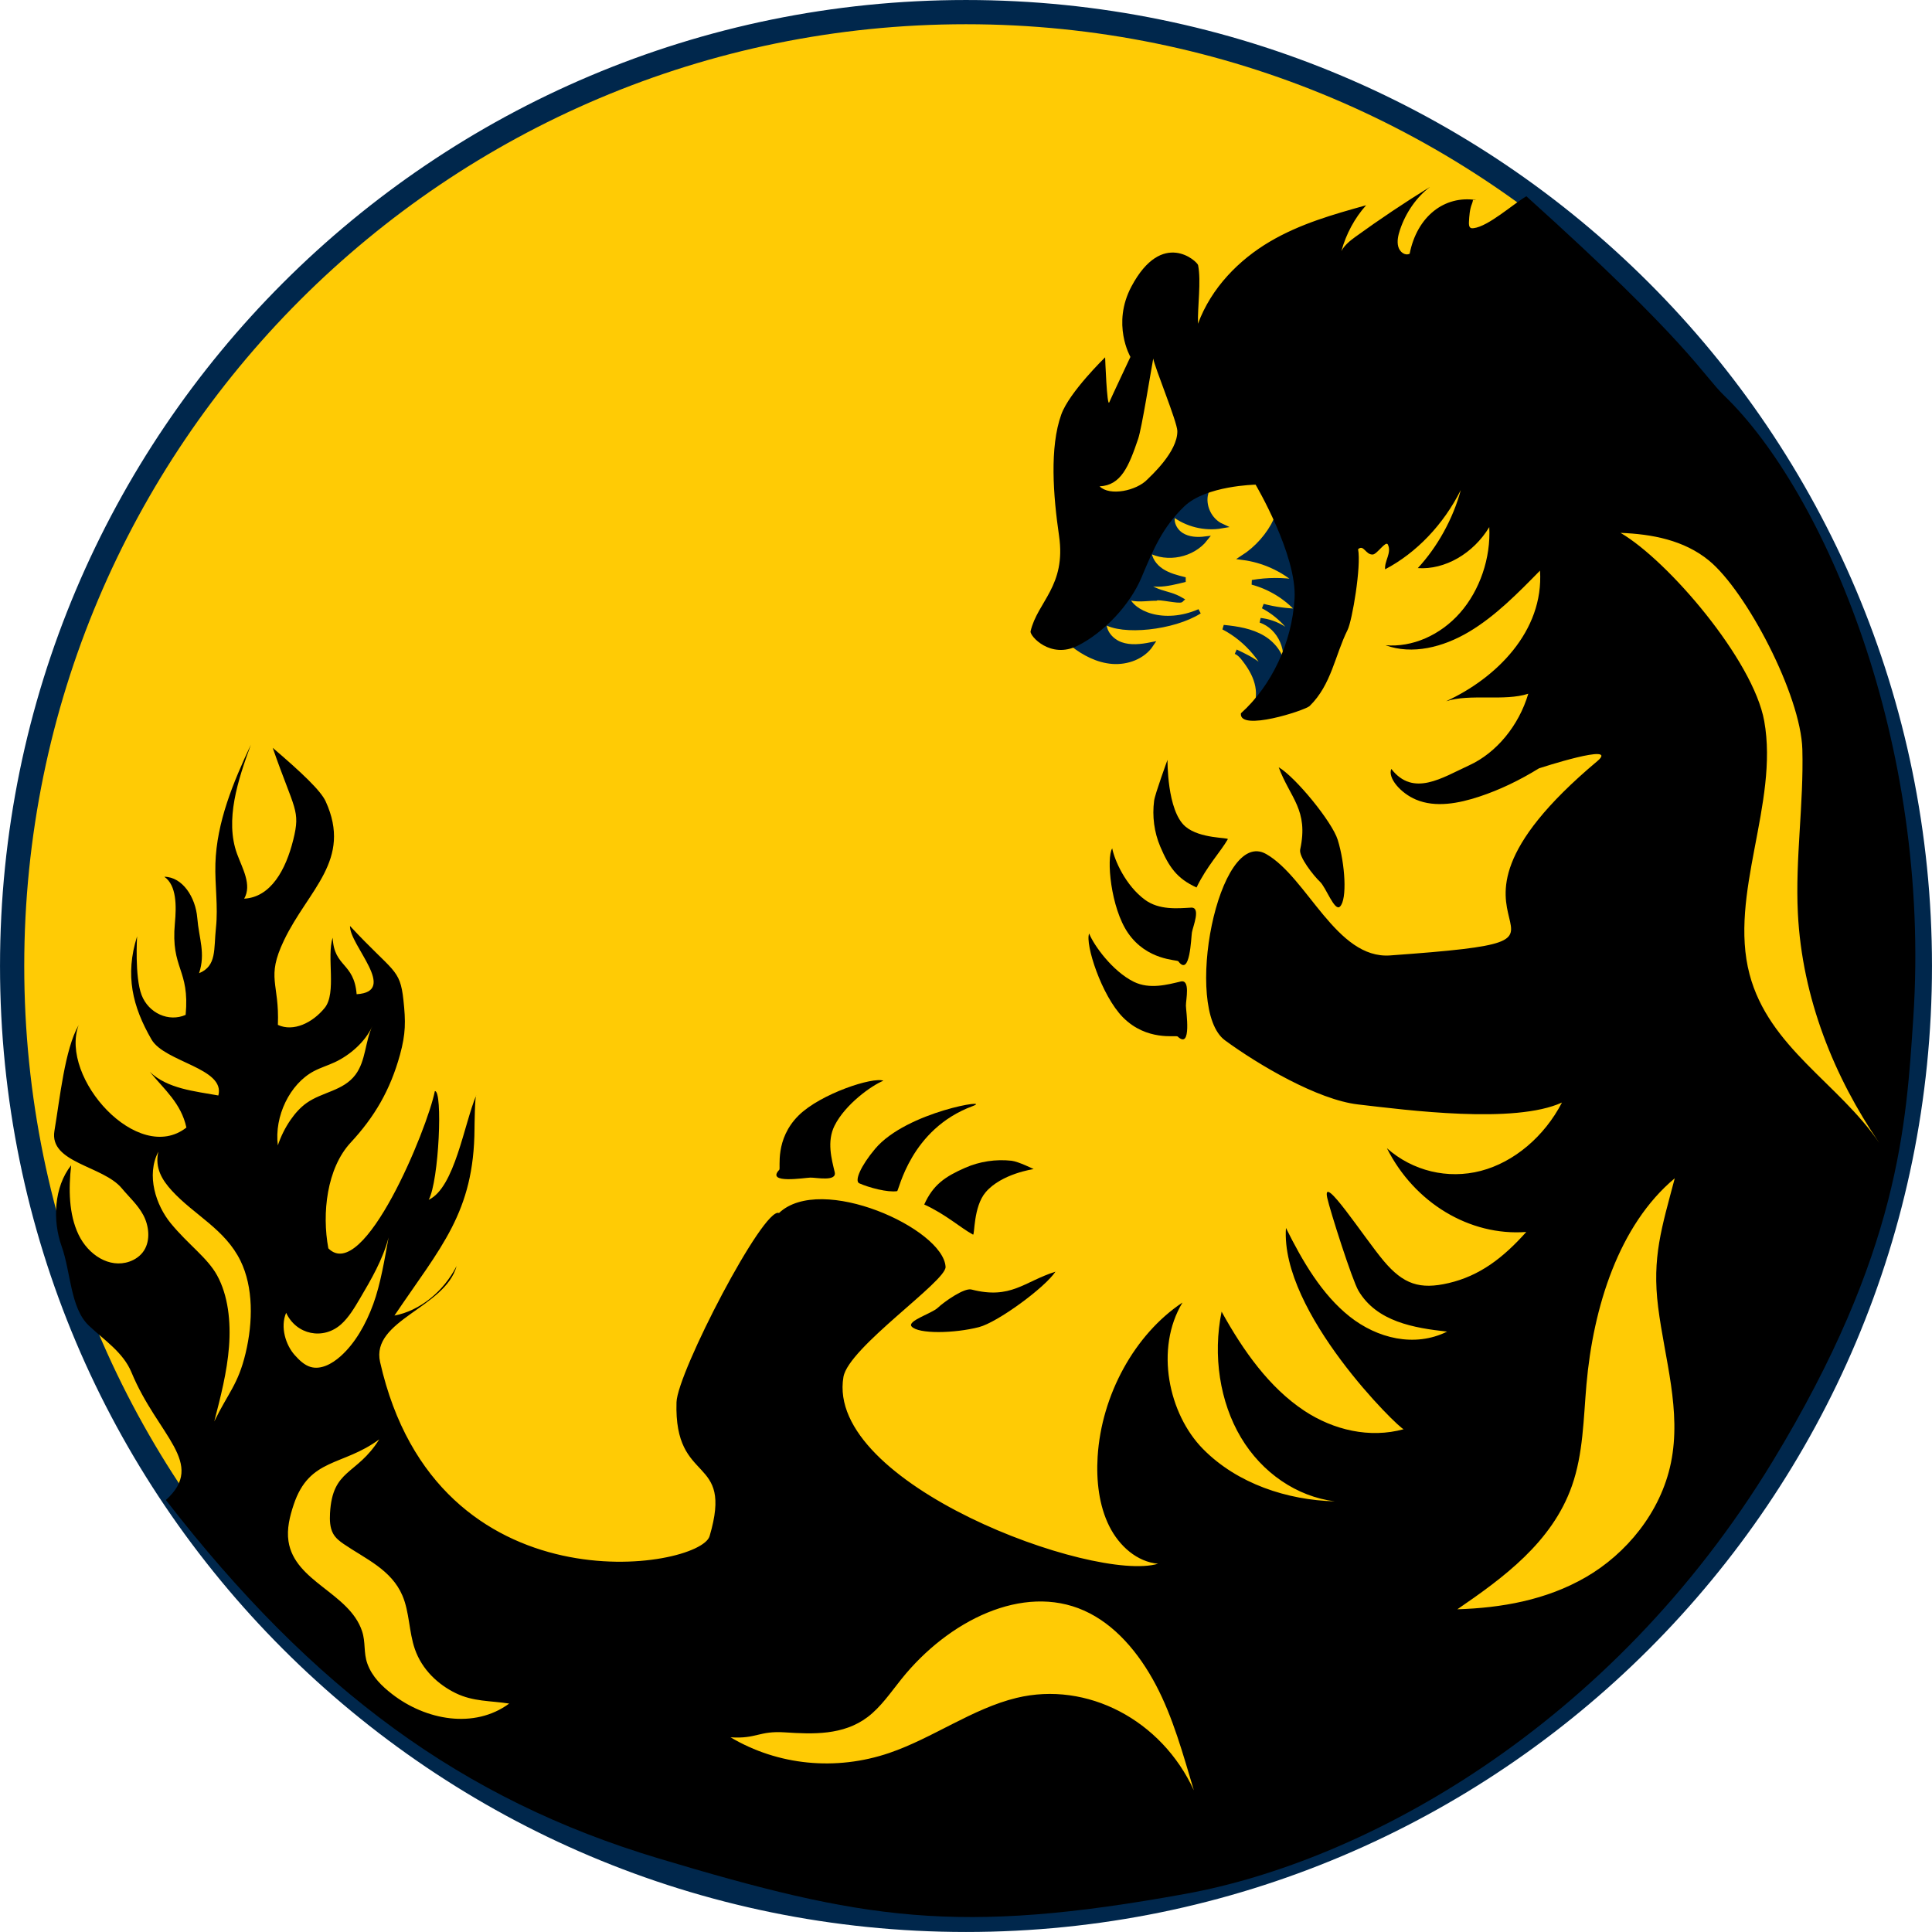
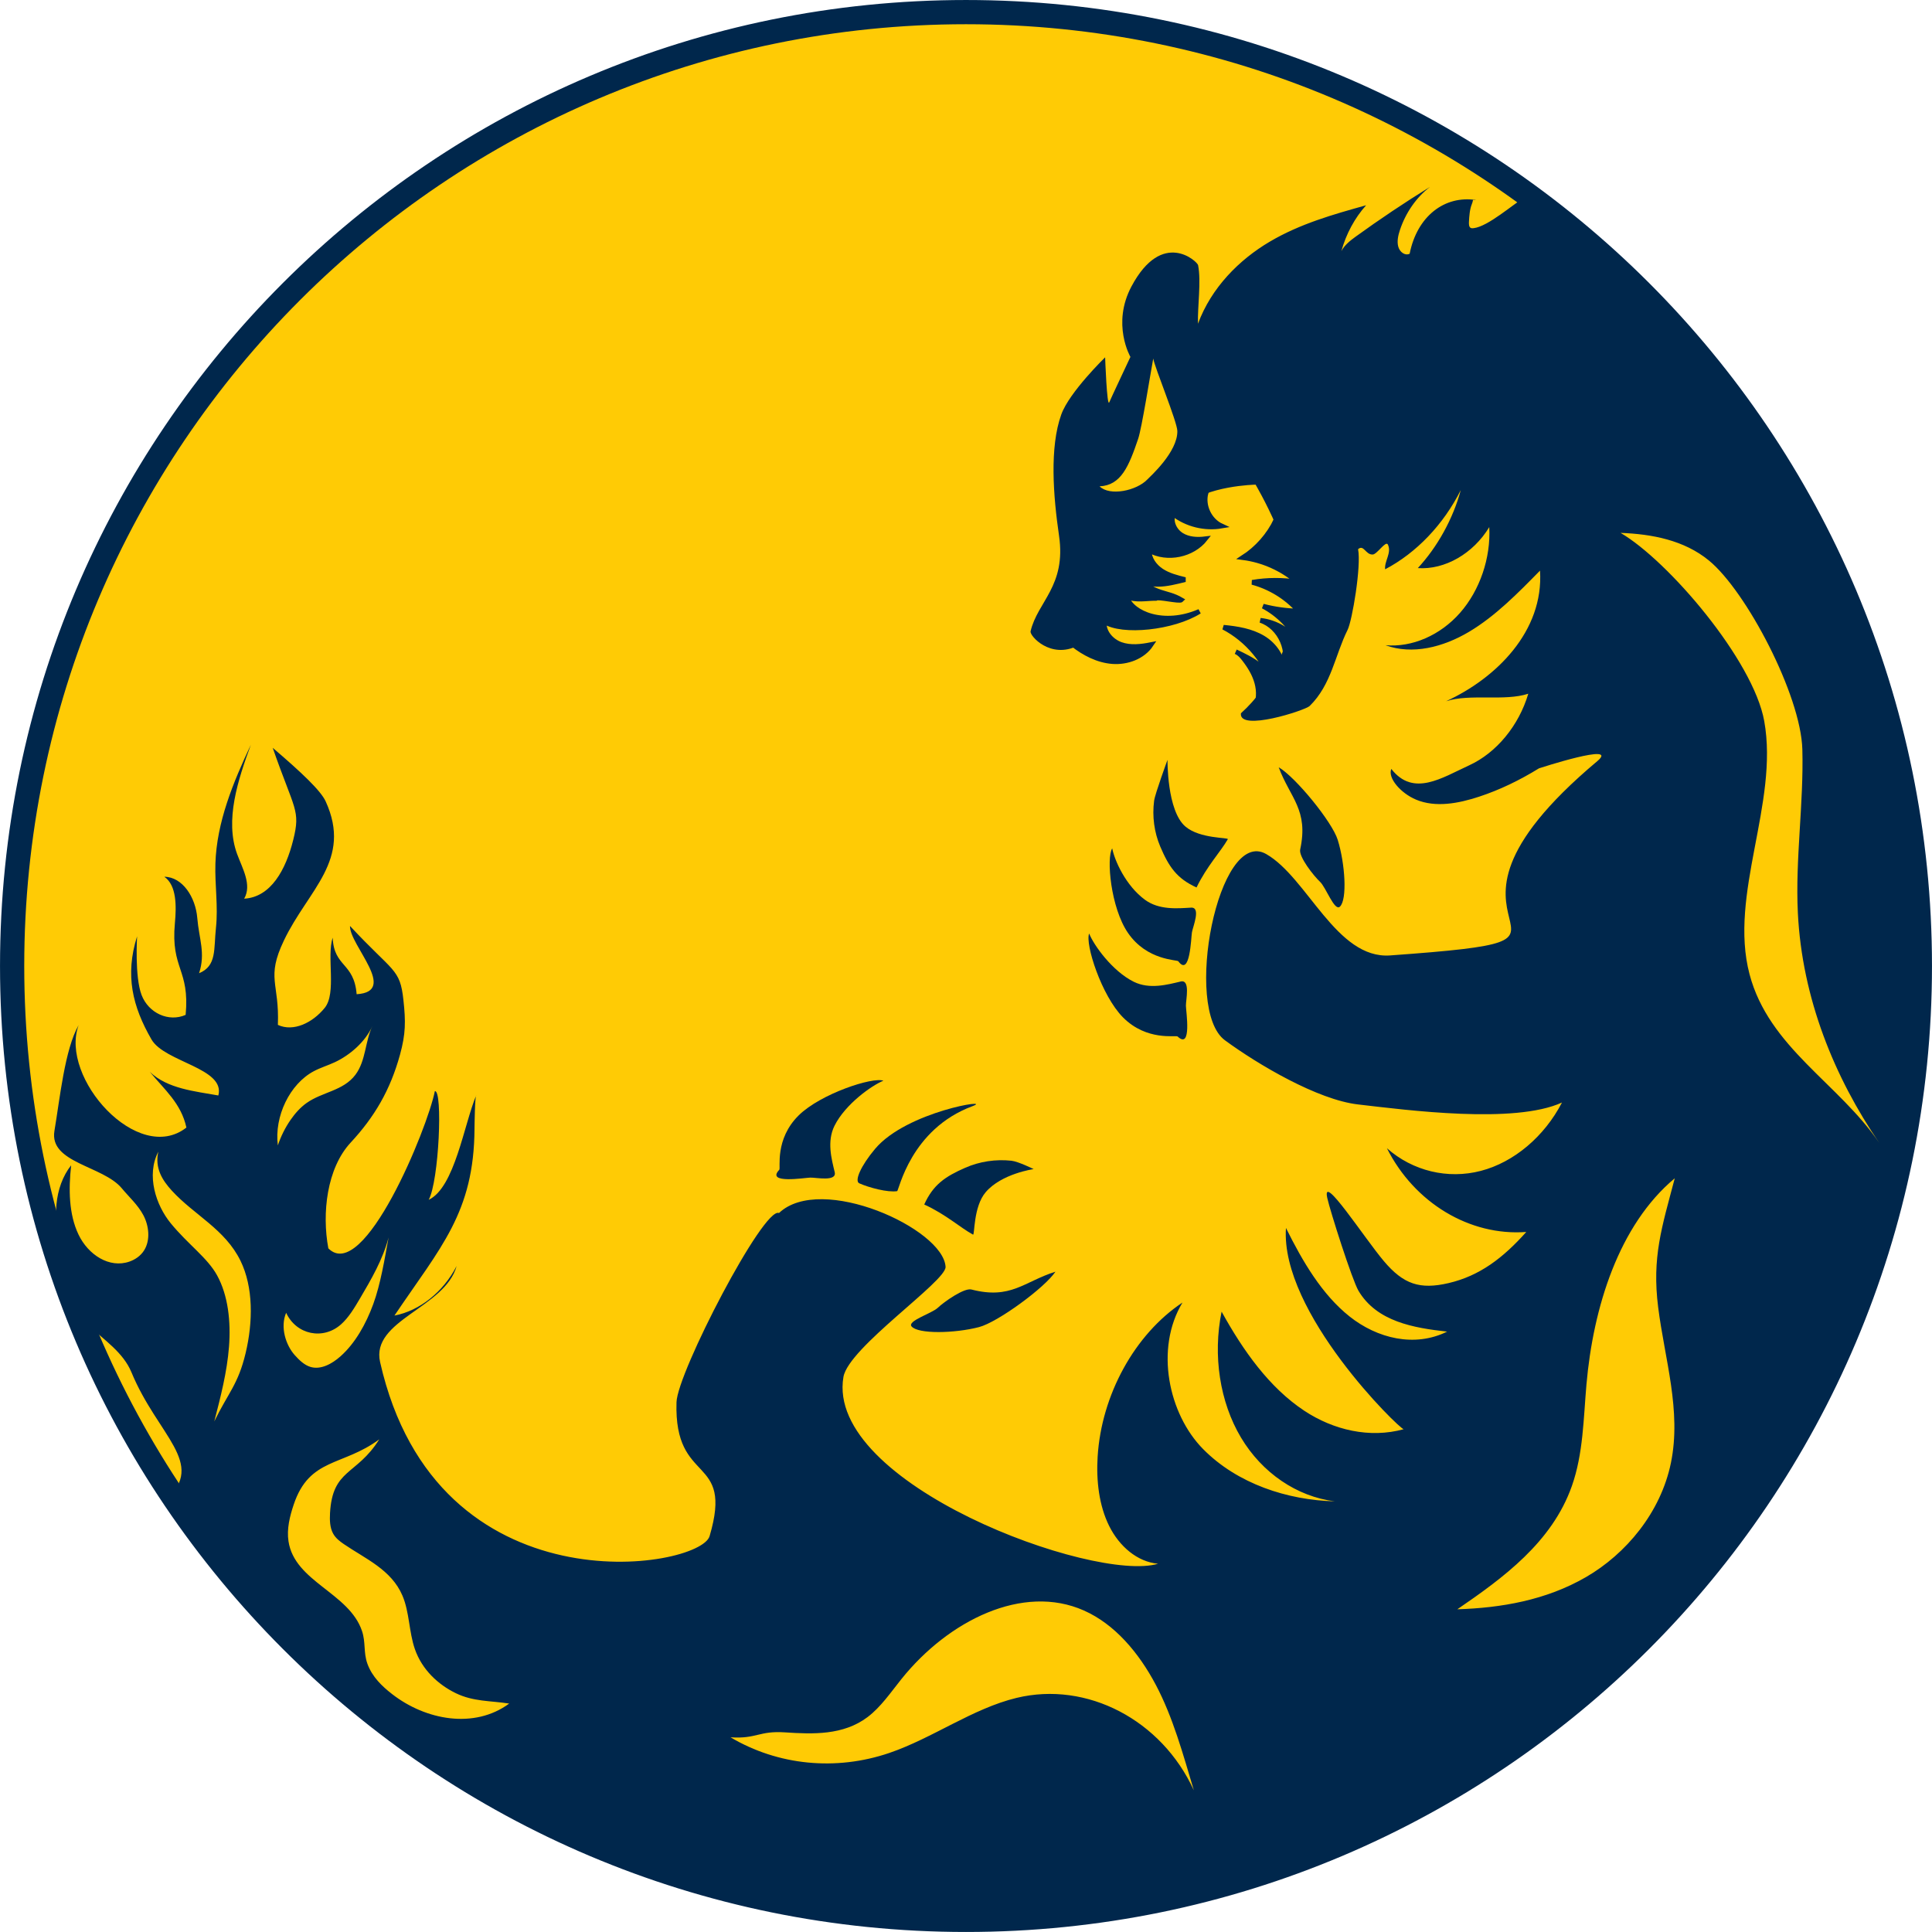
<svg xmlns="http://www.w3.org/2000/svg" width="540" height="540" version="1.1" viewBox="0 0 540 540">
  <defs>
    <clipPath id="clipPath548">
      <path transform="translate(-273.33 -316.44)" d="m0 500h500v-500h-500z" />
    </clipPath>
    <clipPath id="clipPath550">
      <path transform="translate(-311.47 -302.84)" d="m0 500h500v-500h-500z" />
    </clipPath>
    <clipPath id="clipPath552">
      <path transform="translate(-415.24 -247.28)" d="m0 500h500v-500h-500z" />
    </clipPath>
    <clipPath id="clipPath554">
      <path transform="translate(-316.5 -290.66)" d="m0 500h500v-500h-500z" />
    </clipPath>
    <clipPath id="clipPath556">
      <path transform="translate(-295.95 -245.75)" d="m0 500h500v-500h-500z" />
    </clipPath>
    <clipPath id="clipPath558">
      <path transform="translate(-291.68 -274.03)" d="m0 500h500v-500h-500z" />
    </clipPath>
    <clipPath id="clipPath560">
      <path transform="translate(-231.89 -210.68)" d="m0 500h500v-500h-500z" />
    </clipPath>
    <clipPath id="clipPath562">
      <path transform="translate(-250.84 -206.71)" d="m0 500h500v-500h-500z" />
    </clipPath>
    <clipPath id="clipPath564">
      <path transform="translate(-298.12 -261.23)" d="m0 500h500v-500h-500z" />
    </clipPath>
    <clipPath id="clipPath566">
      <path transform="translate(-223.46 -205.79)" d="m0 500h500v-500h-500z" />
    </clipPath>
    <clipPath id="clipPath568">
      <path transform="translate(-269.69 -184.92)" d="m0 500h500v-500h-500z" />
    </clipPath>
  </defs>
  <circle transform="translate(-8290.3 -64.912)" cx="8560.3" cy="334.91" r="266.61" fill="#ffcb05" stroke="#00274c" stroke-width="6.771" />
  <g transform="translate(-8290.3 -64.912)">
    <g fill="#00274c" stroke="#00274c">
      <path transform="matrix(1.3333 0 0 -1.3333 8590.1 244.99)" d="m27.95 31.716c-0.708-2.691 0.747-5.763 3.278-6.925-3.541-0.611-7.314 0.323-10.129 2.511-0.642-1.595 0.272-3.491 1.727-4.403 1.454-0.911 3.291-1.012 5.005-0.795-2.692-3.421-7.974-4.512-11.778-2.432-0.03-1.751 1.14-3.339 2.611-4.296 1.47-0.957 3.215-1.397 4.924-1.82-3.951-0.981-7.58-1.927-10.503 0.854 4.446-4.338 6.38-3.157 9.714-5.101-0.38-0.396-4.91 0.716-5.29 0.321-2.106 2e-3 -4.319-0.52-6.211 0.382 1.049-3.53 7.807-6.371 15.291-3.116-5.475-3.465-16.241-4.593-19.936-2.133-0.26-2.115 1.435-4.079 3.449-4.798 2.012-0.719 4.246-0.459 6.352-0.039-1.713-2.566-5.028-3.782-8.107-3.547-3.079 0.234-5.931 1.728-8.347 3.621l7.962 23.055z" clip-path="url(#clipPath548)" stroke-width="1" />
      <path transform="matrix(1.3333 0 0 -1.3333 8641 263.13)" d="m4.482 39.688c-1.524-3.202-3.964-5.975-6.959-7.91 4.223-0.55 8.26-2.365 11.451-5.145-3.133 0.511-6.357 0.495-9.494-0.044 3.756-1.008 7.193-3.131 9.754-6.027-2.527 0.047-5.047 0.394-7.487 1.031 3.314-1.754 6.033-4.58 7.647-7.946-1.814 2.75-4.907 4.625-8.208 4.977 4.197-1.382 6.511-6.71 4.654-10.718 0.262 2.857-1.64 5.563-4.104 7.039-2.465 1.478-5.406 1.943-8.279 2.224 5.034-2.618 8.866-7.294 10.612-12.665-0.355 1.873-1.583 3.487-3.072 4.684-1.488 1.199-3.235 2.032-4.966 2.853 0.718-0.29 1.248-0.899 1.722-1.507 1.169-1.498 2.19-3.146 2.693-4.977s0.449-3.869-0.446-5.557l2.718-0.314 12.843 18.279z" clip-path="url(#clipPath550)" />
    </g>
-     <g fill="#00274c icc-color(sRGB-IEC61966-2, 0.1, 0, 0.153, 0.298)">
+     <g fill="#00274c">
      <path transform="matrix(1.3333 0 0 -1.3333 8647.7 279.37)" d="m0 0c3.472-2.008 11.191-11.4 12.375-15.215 1.546-4.989 2.03-12.53 0.453-14.003-1.124-1.05-2.922 4.051-4.167 5.213-1.318 1.23-4.487 5.242-4.158 6.766 1.804 8.333-2.102 10.79-4.503 17.239" clip-path="url(#clipPath554)" />
      <path transform="matrix(1.3333 0 0 -1.3333 8614.6 301.54)" d="m0 0c1.783-4.187 3.432-6.681 7.601-8.567 2.171 4.485 5.054 7.492 6.558 10.115 0.223 0.389-5.851 0.056-8.9 2.666-3.887 3.327-3.743 13.976-3.743 13.976s-2.62-7.146-2.806-8.574c-0.426-3.25 9e-3 -6.606 1.29-9.616" clip-path="url(#clipPath558)" />
      <path transform="matrix(1.3333 0 0 -1.3333 8623.2 318.6)" d="m0 0c2.137 0.125 0.384-3.977 0.184-5.195-0.187-1.136-0.375-9.403-2.851-6.053-0.266 0.36-6.542 0.119-10.548 5.939-3.637 5.285-4.567 15.751-3.313 17.732 0.507-2.532 2.808-7.787 6.864-10.773 2.976-2.19 6.846-1.815 9.664-1.65" clip-path="url(#clipPath564)" />
      <path transform="matrix(1.3333 0 0 -1.3333 8620.3 339.25)" d="m0 0c2.084 0.495 1.081-3.843 1.1-5.075 0.016-1.15 1.292-9.31-1.741-6.447-0.326 0.307-6.47-1.021-11.449 4.004-4.519 4.562-7.98 15.414-7.096 17.58 0.949-2.402 4.84-7.892 9.367-10.121 3.321-1.635 7.069-0.593 9.819 0.059" clip-path="url(#clipPath556)" />
      <path transform="matrix(1.3333 0 0 -1.3333 8585.3 420.35)" d="m0 0c-2.221-3.355-12.122-10.61-16.031-11.621-5.112-1.323-12.732-1.486-14.124 0.139-0.992 1.158 4.247 2.725 5.488 3.91 1.314 1.255 5.536 4.225 7.052 3.835 8.285-2.138 10.984 1.629 17.615 3.737" clip-path="url(#clipPath568)" />
      <path transform="matrix(1.3333 0 0 -1.3333 8560.1 391.3)" d="m0 0c-4.214-1.85-6.721-3.533-8.606-7.705 4.529-2.067 7.571-4.869 10.221-6.311 0.392-0.213 0.034 5.807 2.654 8.882 3.337 3.92 10.065 4.85 10.065 4.85s-3.206 1.594-4.646 1.752c-3.277 0.358-6.659-0.138-9.688-1.468" clip-path="url(#clipPath562)" />
      <path transform="matrix(1.3333 0 0 -1.3333 8534.9 386.01)" d="m0 0c-2.985-3.542-4.398-6.756-3.317-7.234 2.045-0.907 5.939-1.949 7.926-1.64 0.377 0.059 2.771 12.984 15.813 17.818 4.615 1.71-13.774-1.056-20.422-8.944" clip-path="url(#clipPath560)" />
      <path transform="matrix(1.3333 0 0 -1.3333 8523.6 392.52)" d="m0 0c0.492-2.062-3.877-1.119-5.119-1.152-1.159-0.032-9.389-1.397-6.493 1.646 0.311 0.328-1.008 6.407 4.074 11.408 4.613 4.539 15.565 8.107 17.744 7.255-2.424-0.97-7.971-4.898-10.232-9.416-1.661-3.314-0.622-7.02 0.026-9.741" clip-path="url(#clipPath566)" />
    </g>
-     <path transform="matrix(1.3333 0 0 -1.3333 8779.3 337.21)" d="m0 0c-4.415 16.76 6.188 35.841 3.08 53.077-2.305 12.78-20.151 33.629-30.117 39.442 6.571-0.246 13.307-1.513 18.519-5.787 7.83-6.417 19.285-28.221 19.59-39.613 0.306-11.391-1.503-22.934-0.94-34.294 0.888-17.905 7.69-34.484 17.061-48.184-8.475 12.484-23.144 19.987-27.193 35.359m-19.157-69.795c1.365-10.869 4.924-21.697 2.677-32.643-2.138-10.414-9.417-19.083-17.802-23.942-8.386-4.859-17.825-6.465-26.972-6.75 9.574 6.56 19.845 14.024 24.014 25.855 2.382 6.761 2.425 14.097 3.05 21.239 1.419 16.219 6.782 33.456 18.516 43.26-2.744-10.382-4.796-16.571-3.483-27.019m-97.333-101.29c-6.758 14.77-22.414 22.939-37.15 19.384-9.231-2.227-17.592-8.442-26.68-11.542-11.2-3.821-23.356-2.624-33.294 3.276 5.506-0.366 5.908 1.401 11.414 1.035 5.863-0.389 12.219-0.634 17.31 3.202 2.761 2.08 4.842 5.155 7.087 7.957 9.841 12.289 25.483 20.08 38.282 14.38 6.458-2.875 11.48-8.816 15.064-15.588 3.584-6.77 5.705-14.54 7.967-22.104m-168.08 20.185c-2.114 1.643-4.182 3.619-5.169 6.354-0.851 2.36-0.329 4.476-1.131 6.86-2.701 8.041-14.13 10.3-15.414 18.824-0.389 2.578 0.273 5.224 1.094 7.677 3.303 9.873 10.253 7.993 17.934 13.679-4.774-7.622-9.805-6.112-10.321-15.487-0.081-1.463-0.029-3.019 0.641-4.248 0.53-0.972 1.386-1.628 2.237-2.211 4.507-3.085 9.983-5.355 12.307-10.818 1.476-3.466 1.355-7.605 2.599-11.194 1.501-4.328 4.882-7.453 8.574-9.25 3.694-1.796 7.226-1.561 11.202-2.181-7.279-5.368-17.465-3.517-24.553 1.995m-34.182 72.815c0.409 5.292-0.188 10.749-2.494 14.951-2.035 3.707-6.024 6.425-9.703 10.903-3.123 3.8-5.197 10.073-2.621 15.025-0.772-3.418 0.813-5.957 2.834-8.165 4.691-5.126 11.155-8.07 14.398-14.712 2.697-5.525 2.637-12.783 1.065-19.361-1.572-6.579-3.659-8.317-6.567-14.3 1.335 5.158 2.679 10.367 3.088 15.659m17.771 57.751c1.426 0.758 2.947 1.205 4.4 1.883 3.127 1.458 6.399 4.244 7.908 7.623-1.567-3.211-1.357-7.304-3.583-10.256-2.545-3.377-6.928-3.576-10.223-5.905-1.305-0.924-2.429-2.182-3.385-3.57-1.113-1.614-2.011-3.418-2.653-5.321-0.773 6.102 2.511 12.877 7.536 15.546m5.73-53.051c1.599 1.428 2.795 3.444 3.959 5.419 2.367 4.019 4.777 8.139 5.994 12.789-0.813-4.435-1.674-9.776-3.216-13.982-1.541-4.206-3.787-8.187-6.833-10.913-1.876-1.68-4.211-2.877-6.312-2.254-1.293 0.383-2.356 1.409-3.32 2.488-1.867 2.09-3.083 5.858-1.795 8.861 2.119-4.601 7.752-5.778 11.523-2.408m169 177.09c-2.243-2.337-7.849-3.554-10.001-1.429 4.502 0.205 6.124 4.168 8.093 9.977 0.768 2.267 2.596 13.825 3.157 16.812 0.264-1.749 5.018-13.252 5.053-15.189 0.077-4.386-5.669-9.512-6.302-10.171m160.58-112.89c3.84 57.98-18.782 110.33-39.599 130.44-4.654 4.497-7.181 10.915-41.514 41.833-2.806-1.659-7.991-6.34-11.063-6.692-0.22-0.026-0.454-0.044-0.64 0.077-0.343 0.222-0.357 0.781-0.331 1.248 0.07 1.269 0.146 2.574 0.617 3.755 0.469 1.179-0.188 0.74 0.912 0.816-6.7 1.05-12.42-3.466-13.96-11.253-0.975-0.483-2.076 0.354-2.386 1.473-0.308 1.118-0.028 2.378 0.353 3.519 1.211 3.633 3.464 6.86 6.302 9.023-5.318-3.284-10.545-6.784-15.668-10.491-1.079-0.782-2.312-1.774-2.924-2.997 0.995 3.605 2.801 6.968 5.197 9.633-6.883-1.921-13.847-3.877-20.227-7.647s-12.218-9.605-15.021-17.191c-0.116 3.538 0.704 8.876 0.022 12.286-0.151 0.758-7.5 7.653-13.96-4.452-4.217-7.904-0.225-14.787-0.225-14.787s-4.181-8.88-4.428-9.505c-0.494-1.253-0.874 9.416-0.874 9.416s-7.501-7.283-9.191-11.98c-2.479-6.888-1.694-17.033-0.472-25.414 1.539-10.564-4.525-13.823-5.965-20.04-0.22-0.949 4.18-5.887 9.874-3.021 5.484 2.761 10.952 8.514 13.39 14.333 2.55 6.088 4.433 10.51 8.959 14.878 4.525 4.368 14.948 4.554 14.948 4.554s8.719-14.787 8.166-23.939c-0.552-9.152-4.791-18.197-11.243-23.99-0.493-3.925 13.476 0.619 14.402 1.522 4.584 4.478 5.306 10.638 7.958 15.956 0.968 1.939 2.898 13.382 2.2 16.918 1.195 1.07 1.566-1.192 3.073-1.112 0.925 0.047 2.739 2.991 3.176 2.083 0.837-1.736-0.769-3.45-0.578-5.183 6.562 3.443 12.232 9.384 15.858 16.612-1.62-6.049-4.936-11.978-9.007-16.361 5.663-0.387 11.619 3.031 14.981 8.597 0.338-6.464-1.972-13.246-6.121-17.967-4.148-4.72-10.053-7.286-15.64-6.796 5.622-2.047 12.052-0.443 17.538 2.823 5.484 3.267 10.207 8.069 14.86 12.818 0.827-12.736-9.246-22.595-19.702-27.387 5.009 1.638 12.233-0.061 17.242 1.578-1.972-6.687-6.688-12.399-12.391-15.01-5.703-2.61-11.708-6.694-16.324-0.752-0.79-1.896 1.96-5.08 5.174-6.434 4.129-1.742 8.98-0.782 13.226 0.612 4.339 1.424 8.54 3.464 12.56 5.944 0 0 17.079 5.581 12.213 1.498-44.017-36.929 9.232-36.929-43.421-40.719-11.265-0.812-17.322 16.293-25.97 21.248-10.058 5.762-17.513-32.54-8.652-39.042 6.999-5.135 19.446-12.466 27.886-13.443 10.343-1.197 32.813-4.16 42.762 0.4-3.702-7.151-10.068-12.516-16.998-14.325-6.932-1.81-14.308-0.034-19.698 4.744 5.772-11.474 17.373-18.446 29.213-17.554-4.858-5.45-9.768-9.194-16.271-10.714-6.048-1.414-9.489-0.252-13.606 4.629-4.117 4.882-13.036 18.723-11.844 13.222 0.579-2.663 5.221-17.237 6.547-19.468 3.86-6.496 11.624-7.787 18.578-8.559-6.811-3.374-14.667-1.422-20.451 3.177s-9.829 11.503-13.331 18.552c-1.22-17.741 23.721-42.073 24.675-42.188-7.091-1.957-14.694-0.19-20.827 3.866-7.323 4.843-12.811 12.574-17.339 20.78-1.878-9.174-0.374-18.956 4.056-26.383 4.428-7.427 11.72-12.39 19.664-13.384-9.895 0.259-20.407 3.656-27.62 10.98-7.214 7.322-10.148 21.008-4.299 30.698-10.004-6.65-16.995-19.354-17.791-32.325-0.311-5.072 0.302-10.257 2.425-14.528 2.124-4.269 5.895-7.512 10.243-7.908-13.441-4.011-69.782 16.725-65.954 39.16 1.053 6.178 21.591 20.065 21.411 23.085-0.477 8.006-26.111 19.647-34.919 11.28-3.207 1.457-21.293-33.428-21.487-39.655-0.551-17.678 12.055-10.753 6.937-28.081-2.053-6.95-57.209-16.045-69.073 36.488-1.986 8.788 13.636 11.368 16.042 20.142-2.778-5.428-7.747-9.39-13.035-10.392 9.691 14.377 16.697 21.585 16.784 39.221 2e-3 0.342 0.079 6.933 0.374 6.991-2.586-6.151-4.512-19.37-9.979-21.948 2.157 3.925 2.989 23.048 1.29 22.784-1.544-7.834-14.923-40.442-22.326-32.955-1.377 7.355-0.316 16.788 4.679 22.168s8.296 10.994 10.336 18.403c1.22 4.431 1.211 7.003 0.724 11.494-0.722 6.685-2.1 5.715-11.2 15.515-0.102-4.037 10.207-13.777 1.395-14.306-0.557 6.722-4.738 5.595-5.023 11.844-1.308-3.958 0.864-11.578-1.671-14.708-2.534-3.132-6.563-5.084-9.819-3.568 0.354 8.872-2.538 9.735 1.274 17.712 5.097 10.662 14.361 16.824 8.747 29.141-1.031 2.259-5.033 6.038-11.104 11.231 4.575-13.161 5.868-12.994 4.306-19.288-1.563-6.294-4.704-12.026-10.288-12.337 1.664 2.901-0.369 6.334-1.484 9.37-2.597 7.077 0.156 15.488 2.885 22.902-3.69-7.862-7.168-16.216-7.432-24.924-0.135-4.502 0.599-8.963 0.114-13.459-0.486-4.495 0.208-7.98-3.539-9.516 1.395 4.199-0.018 7.231-0.375 11.583-0.358 4.352-3.097 8.605-6.906 8.639 2.594-1.802 2.546-6.135 2.212-9.733-0.894-9.644 3.151-9.577 2.255-19.221-3.537-1.563-7.771 0.347-9.236 4.166-1.465 3.818-0.943 12.303-0.943 12.303-2.578-8.179-0.954-14.729 3.017-21.619 2.752-4.775 15.532-5.989 14.018-11.746-4.859 0.883-10.688 1.394-14.375 4.966 3.081-3.76 6.567-6.588 7.678-11.69-10.144-7.955-26.65 10.433-22.597 21.468-2.911-5.105-3.93-15.425-5.068-22.164-1.136-6.738 10.187-7.294 14.122-12.039 1.531-1.845 3.336-3.43 4.505-5.61 1.168-2.18 1.554-5.241 0.152-7.432-0.739-1.154-1.876-1.909-3.049-2.32-4.217-1.474-8.657 1.42-10.689 5.678-2.031 4.256-2.096 9.52-1.535 14.513-3.619-4.579-3.929-11.575-1.994-16.993 1.934-5.418 1.809-12.919 5.693-16.611 3.184-3.027 7.201-5.586 8.942-9.801 5.517-13.354 15.766-19.049 7.215-26.769 30.87-39.851 62.232-62.825 103.28-75.128 42.855-12.842 62.561-16.163 110.56-7.413 37.213 6.784 88.985 34.675 122.98 90.63 26.628 43.828 28.019 70.699 29.493 92.952" clip-path="url(#clipPath552)" fill="#00274c icc-color(sRGB-IEC61966-2, 0.1, 0, 0.153, 0.298)" />
+     <path transform="matrix(1.3333 0 0 -1.3333 8779.3 337.21)" d="m0 0c-4.415 16.76 6.188 35.841 3.08 53.077-2.305 12.78-20.151 33.629-30.117 39.442 6.571-0.246 13.307-1.513 18.519-5.787 7.83-6.417 19.285-28.221 19.59-39.613 0.306-11.391-1.503-22.934-0.94-34.294 0.888-17.905 7.69-34.484 17.061-48.184-8.475 12.484-23.144 19.987-27.193 35.359m-19.157-69.795c1.365-10.869 4.924-21.697 2.677-32.643-2.138-10.414-9.417-19.083-17.802-23.942-8.386-4.859-17.825-6.465-26.972-6.75 9.574 6.56 19.845 14.024 24.014 25.855 2.382 6.761 2.425 14.097 3.05 21.239 1.419 16.219 6.782 33.456 18.516 43.26-2.744-10.382-4.796-16.571-3.483-27.019m-97.333-101.29c-6.758 14.77-22.414 22.939-37.15 19.384-9.231-2.227-17.592-8.442-26.68-11.542-11.2-3.821-23.356-2.624-33.294 3.276 5.506-0.366 5.908 1.401 11.414 1.035 5.863-0.389 12.219-0.634 17.31 3.202 2.761 2.08 4.842 5.155 7.087 7.957 9.841 12.289 25.483 20.08 38.282 14.38 6.458-2.875 11.48-8.816 15.064-15.588 3.584-6.77 5.705-14.54 7.967-22.104m-168.08 20.185c-2.114 1.643-4.182 3.619-5.169 6.354-0.851 2.36-0.329 4.476-1.131 6.86-2.701 8.041-14.13 10.3-15.414 18.824-0.389 2.578 0.273 5.224 1.094 7.677 3.303 9.873 10.253 7.993 17.934 13.679-4.774-7.622-9.805-6.112-10.321-15.487-0.081-1.463-0.029-3.019 0.641-4.248 0.53-0.972 1.386-1.628 2.237-2.211 4.507-3.085 9.983-5.355 12.307-10.818 1.476-3.466 1.355-7.605 2.599-11.194 1.501-4.328 4.882-7.453 8.574-9.25 3.694-1.796 7.226-1.561 11.202-2.181-7.279-5.368-17.465-3.517-24.553 1.995m-34.182 72.815c0.409 5.292-0.188 10.749-2.494 14.951-2.035 3.707-6.024 6.425-9.703 10.903-3.123 3.8-5.197 10.073-2.621 15.025-0.772-3.418 0.813-5.957 2.834-8.165 4.691-5.126 11.155-8.07 14.398-14.712 2.697-5.525 2.637-12.783 1.065-19.361-1.572-6.579-3.659-8.317-6.567-14.3 1.335 5.158 2.679 10.367 3.088 15.659m17.771 57.751c1.426 0.758 2.947 1.205 4.4 1.883 3.127 1.458 6.399 4.244 7.908 7.623-1.567-3.211-1.357-7.304-3.583-10.256-2.545-3.377-6.928-3.576-10.223-5.905-1.305-0.924-2.429-2.182-3.385-3.57-1.113-1.614-2.011-3.418-2.653-5.321-0.773 6.102 2.511 12.877 7.536 15.546m5.73-53.051c1.599 1.428 2.795 3.444 3.959 5.419 2.367 4.019 4.777 8.139 5.994 12.789-0.813-4.435-1.674-9.776-3.216-13.982-1.541-4.206-3.787-8.187-6.833-10.913-1.876-1.68-4.211-2.877-6.312-2.254-1.293 0.383-2.356 1.409-3.32 2.488-1.867 2.09-3.083 5.858-1.795 8.861 2.119-4.601 7.752-5.778 11.523-2.408m169 177.09c-2.243-2.337-7.849-3.554-10.001-1.429 4.502 0.205 6.124 4.168 8.093 9.977 0.768 2.267 2.596 13.825 3.157 16.812 0.264-1.749 5.018-13.252 5.053-15.189 0.077-4.386-5.669-9.512-6.302-10.171m160.58-112.89c3.84 57.98-18.782 110.33-39.599 130.44-4.654 4.497-7.181 10.915-41.514 41.833-2.806-1.659-7.991-6.34-11.063-6.692-0.22-0.026-0.454-0.044-0.64 0.077-0.343 0.222-0.357 0.781-0.331 1.248 0.07 1.269 0.146 2.574 0.617 3.755 0.469 1.179-0.188 0.74 0.912 0.816-6.7 1.05-12.42-3.466-13.96-11.253-0.975-0.483-2.076 0.354-2.386 1.473-0.308 1.118-0.028 2.378 0.353 3.519 1.211 3.633 3.464 6.86 6.302 9.023-5.318-3.284-10.545-6.784-15.668-10.491-1.079-0.782-2.312-1.774-2.924-2.997 0.995 3.605 2.801 6.968 5.197 9.633-6.883-1.921-13.847-3.877-20.227-7.647s-12.218-9.605-15.021-17.191c-0.116 3.538 0.704 8.876 0.022 12.286-0.151 0.758-7.5 7.653-13.96-4.452-4.217-7.904-0.225-14.787-0.225-14.787s-4.181-8.88-4.428-9.505c-0.494-1.253-0.874 9.416-0.874 9.416s-7.501-7.283-9.191-11.98c-2.479-6.888-1.694-17.033-0.472-25.414 1.539-10.564-4.525-13.823-5.965-20.04-0.22-0.949 4.18-5.887 9.874-3.021 5.484 2.761 10.952 8.514 13.39 14.333 2.55 6.088 4.433 10.51 8.959 14.878 4.525 4.368 14.948 4.554 14.948 4.554s8.719-14.787 8.166-23.939c-0.552-9.152-4.791-18.197-11.243-23.99-0.493-3.925 13.476 0.619 14.402 1.522 4.584 4.478 5.306 10.638 7.958 15.956 0.968 1.939 2.898 13.382 2.2 16.918 1.195 1.07 1.566-1.192 3.073-1.112 0.925 0.047 2.739 2.991 3.176 2.083 0.837-1.736-0.769-3.45-0.578-5.183 6.562 3.443 12.232 9.384 15.858 16.612-1.62-6.049-4.936-11.978-9.007-16.361 5.663-0.387 11.619 3.031 14.981 8.597 0.338-6.464-1.972-13.246-6.121-17.967-4.148-4.72-10.053-7.286-15.64-6.796 5.622-2.047 12.052-0.443 17.538 2.823 5.484 3.267 10.207 8.069 14.86 12.818 0.827-12.736-9.246-22.595-19.702-27.387 5.009 1.638 12.233-0.061 17.242 1.578-1.972-6.687-6.688-12.399-12.391-15.01-5.703-2.61-11.708-6.694-16.324-0.752-0.79-1.896 1.96-5.08 5.174-6.434 4.129-1.742 8.98-0.782 13.226 0.612 4.339 1.424 8.54 3.464 12.56 5.944 0 0 17.079 5.581 12.213 1.498-44.017-36.929 9.232-36.929-43.421-40.719-11.265-0.812-17.322 16.293-25.97 21.248-10.058 5.762-17.513-32.54-8.652-39.042 6.999-5.135 19.446-12.466 27.886-13.443 10.343-1.197 32.813-4.16 42.762 0.4-3.702-7.151-10.068-12.516-16.998-14.325-6.932-1.81-14.308-0.034-19.698 4.744 5.772-11.474 17.373-18.446 29.213-17.554-4.858-5.45-9.768-9.194-16.271-10.714-6.048-1.414-9.489-0.252-13.606 4.629-4.117 4.882-13.036 18.723-11.844 13.222 0.579-2.663 5.221-17.237 6.547-19.468 3.86-6.496 11.624-7.787 18.578-8.559-6.811-3.374-14.667-1.422-20.451 3.177s-9.829 11.503-13.331 18.552c-1.22-17.741 23.721-42.073 24.675-42.188-7.091-1.957-14.694-0.19-20.827 3.866-7.323 4.843-12.811 12.574-17.339 20.78-1.878-9.174-0.374-18.956 4.056-26.383 4.428-7.427 11.72-12.39 19.664-13.384-9.895 0.259-20.407 3.656-27.62 10.98-7.214 7.322-10.148 21.008-4.299 30.698-10.004-6.65-16.995-19.354-17.791-32.325-0.311-5.072 0.302-10.257 2.425-14.528 2.124-4.269 5.895-7.512 10.243-7.908-13.441-4.011-69.782 16.725-65.954 39.16 1.053 6.178 21.591 20.065 21.411 23.085-0.477 8.006-26.111 19.647-34.919 11.28-3.207 1.457-21.293-33.428-21.487-39.655-0.551-17.678 12.055-10.753 6.937-28.081-2.053-6.95-57.209-16.045-69.073 36.488-1.986 8.788 13.636 11.368 16.042 20.142-2.778-5.428-7.747-9.39-13.035-10.392 9.691 14.377 16.697 21.585 16.784 39.221 2e-3 0.342 0.079 6.933 0.374 6.991-2.586-6.151-4.512-19.37-9.979-21.948 2.157 3.925 2.989 23.048 1.29 22.784-1.544-7.834-14.923-40.442-22.326-32.955-1.377 7.355-0.316 16.788 4.679 22.168s8.296 10.994 10.336 18.403c1.22 4.431 1.211 7.003 0.724 11.494-0.722 6.685-2.1 5.715-11.2 15.515-0.102-4.037 10.207-13.777 1.395-14.306-0.557 6.722-4.738 5.595-5.023 11.844-1.308-3.958 0.864-11.578-1.671-14.708-2.534-3.132-6.563-5.084-9.819-3.568 0.354 8.872-2.538 9.735 1.274 17.712 5.097 10.662 14.361 16.824 8.747 29.141-1.031 2.259-5.033 6.038-11.104 11.231 4.575-13.161 5.868-12.994 4.306-19.288-1.563-6.294-4.704-12.026-10.288-12.337 1.664 2.901-0.369 6.334-1.484 9.37-2.597 7.077 0.156 15.488 2.885 22.902-3.69-7.862-7.168-16.216-7.432-24.924-0.135-4.502 0.599-8.963 0.114-13.459-0.486-4.495 0.208-7.98-3.539-9.516 1.395 4.199-0.018 7.231-0.375 11.583-0.358 4.352-3.097 8.605-6.906 8.639 2.594-1.802 2.546-6.135 2.212-9.733-0.894-9.644 3.151-9.577 2.255-19.221-3.537-1.563-7.771 0.347-9.236 4.166-1.465 3.818-0.943 12.303-0.943 12.303-2.578-8.179-0.954-14.729 3.017-21.619 2.752-4.775 15.532-5.989 14.018-11.746-4.859 0.883-10.688 1.394-14.375 4.966 3.081-3.76 6.567-6.588 7.678-11.69-10.144-7.955-26.65 10.433-22.597 21.468-2.911-5.105-3.93-15.425-5.068-22.164-1.136-6.738 10.187-7.294 14.122-12.039 1.531-1.845 3.336-3.43 4.505-5.61 1.168-2.18 1.554-5.241 0.152-7.432-0.739-1.154-1.876-1.909-3.049-2.32-4.217-1.474-8.657 1.42-10.689 5.678-2.031 4.256-2.096 9.52-1.535 14.513-3.619-4.579-3.929-11.575-1.994-16.993 1.934-5.418 1.809-12.919 5.693-16.611 3.184-3.027 7.201-5.586 8.942-9.801 5.517-13.354 15.766-19.049 7.215-26.769 30.87-39.851 62.232-62.825 103.28-75.128 42.855-12.842 62.561-16.163 110.56-7.413 37.213 6.784 88.985 34.675 122.98 90.63 26.628 43.828 28.019 70.699 29.493 92.952" clip-path="url(#clipPath552)" fill="#00274c" />
  </g>
</svg>
